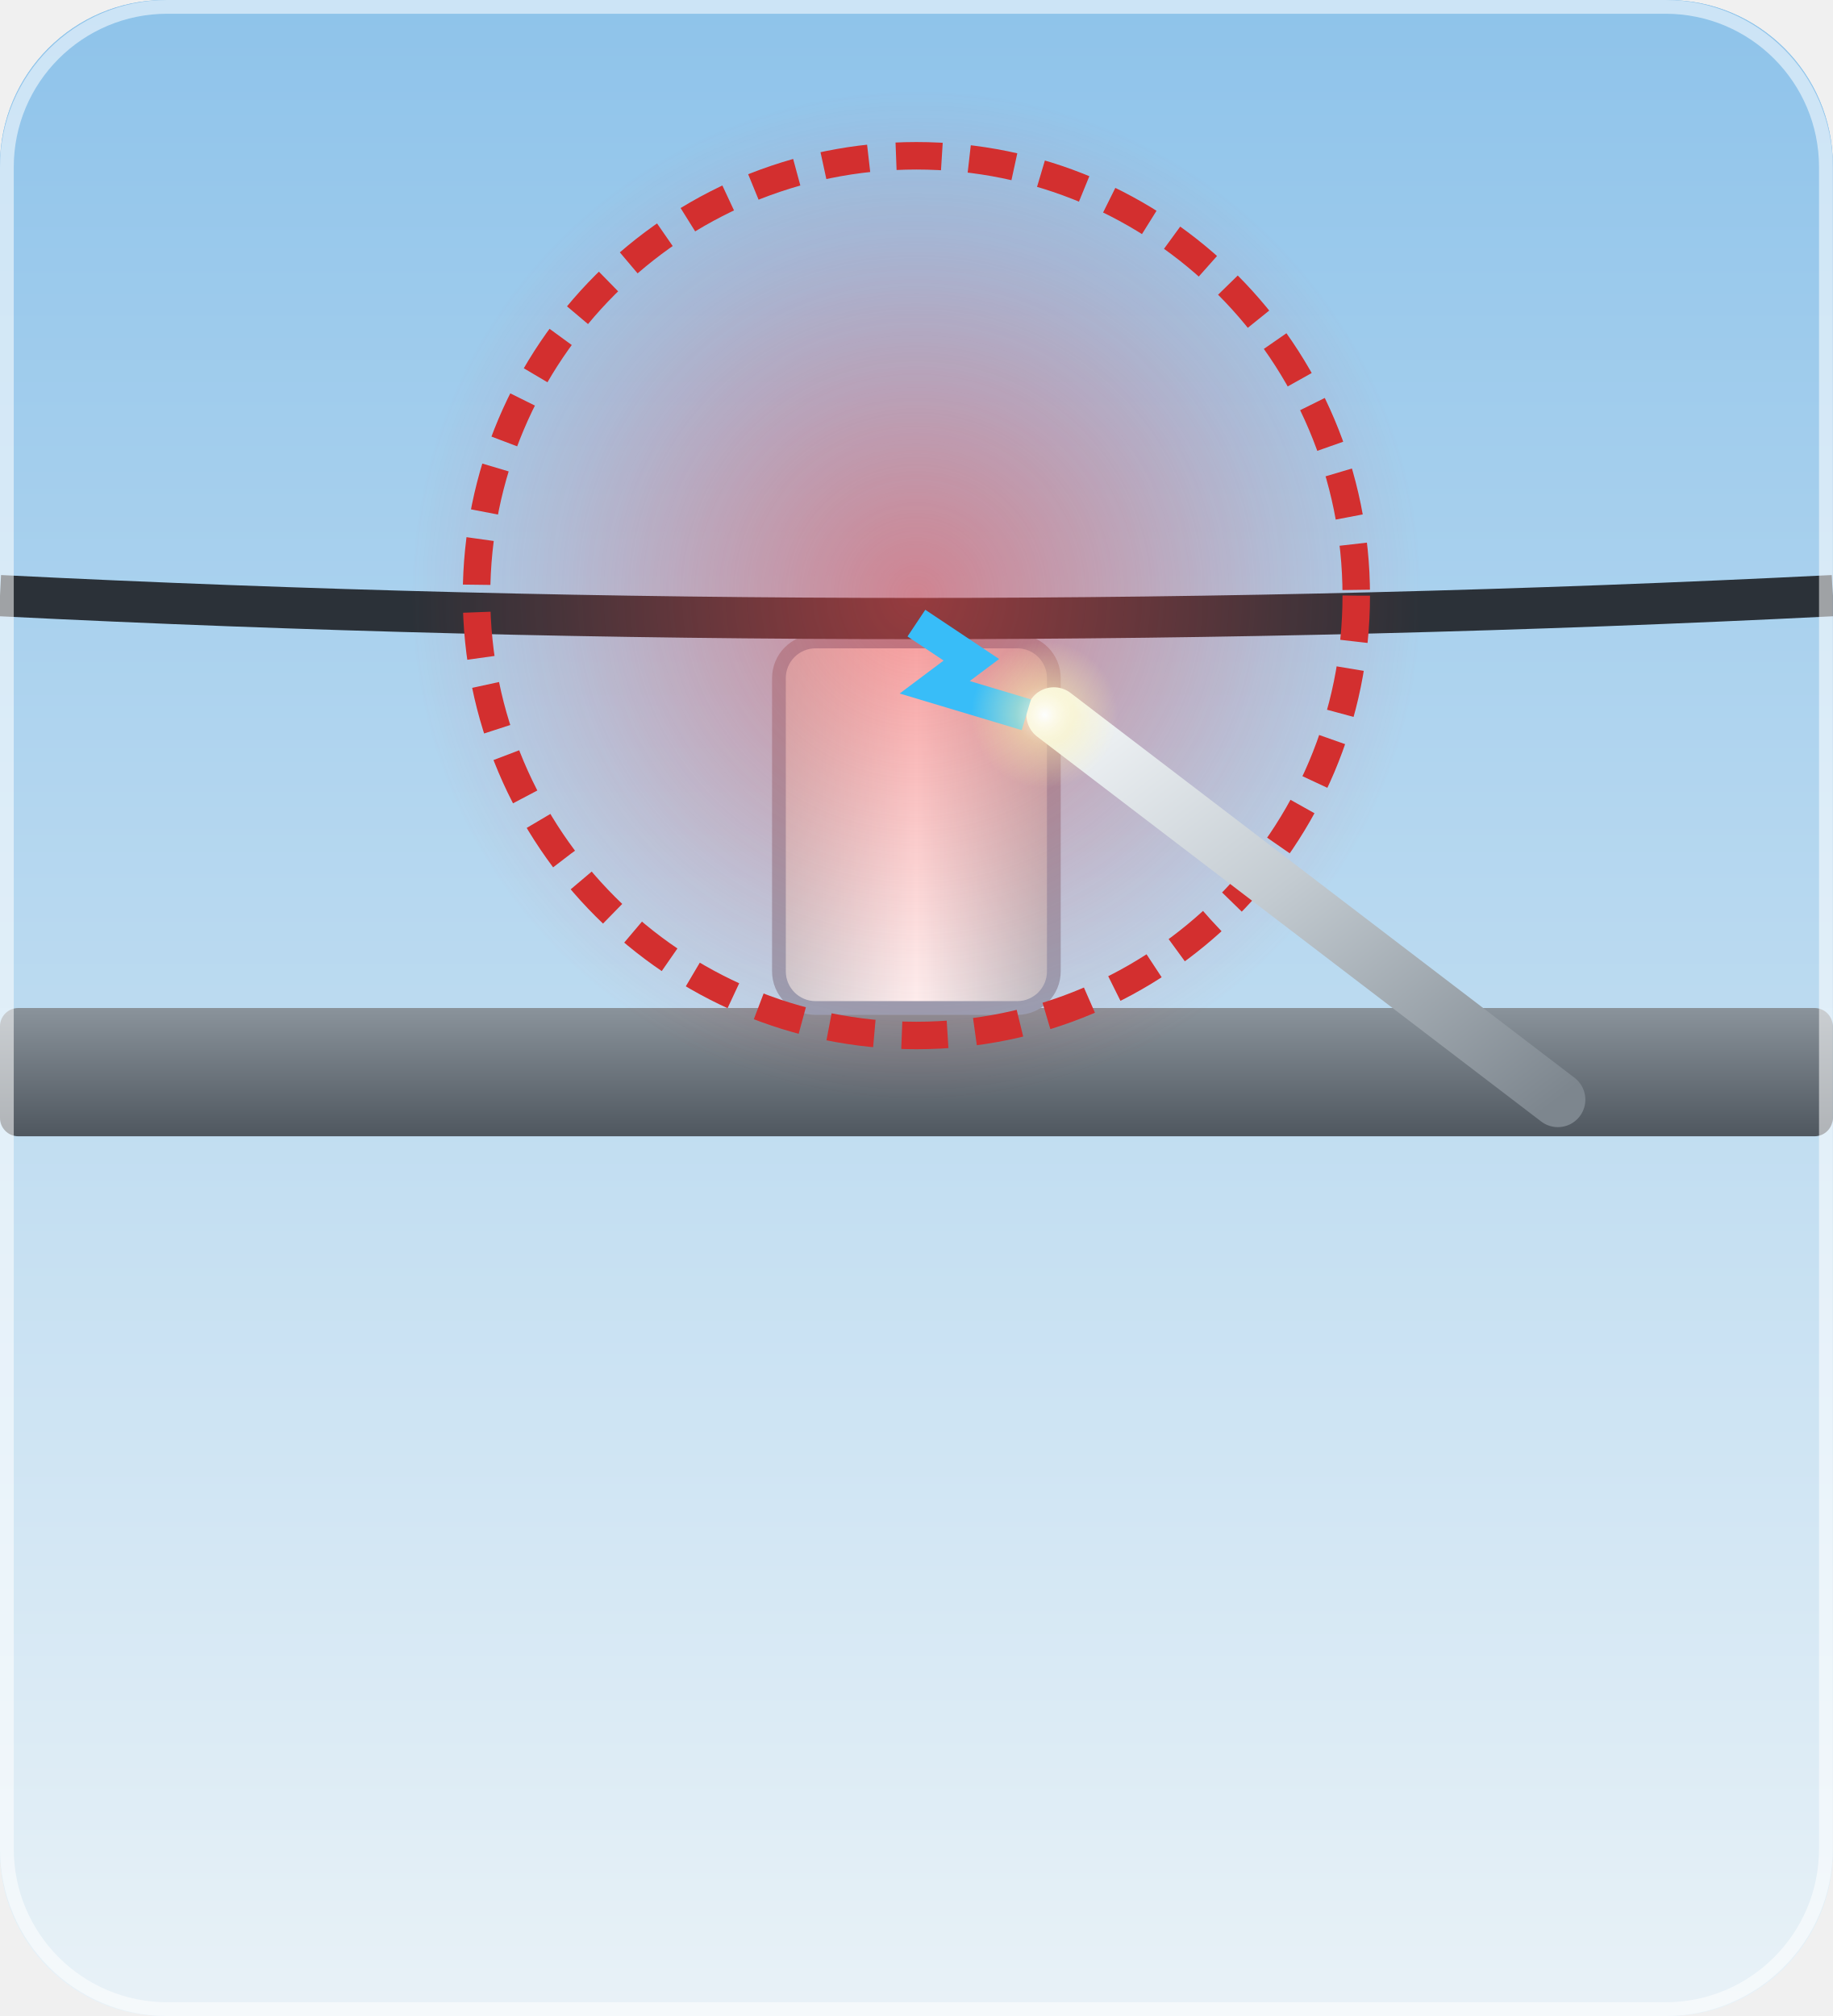
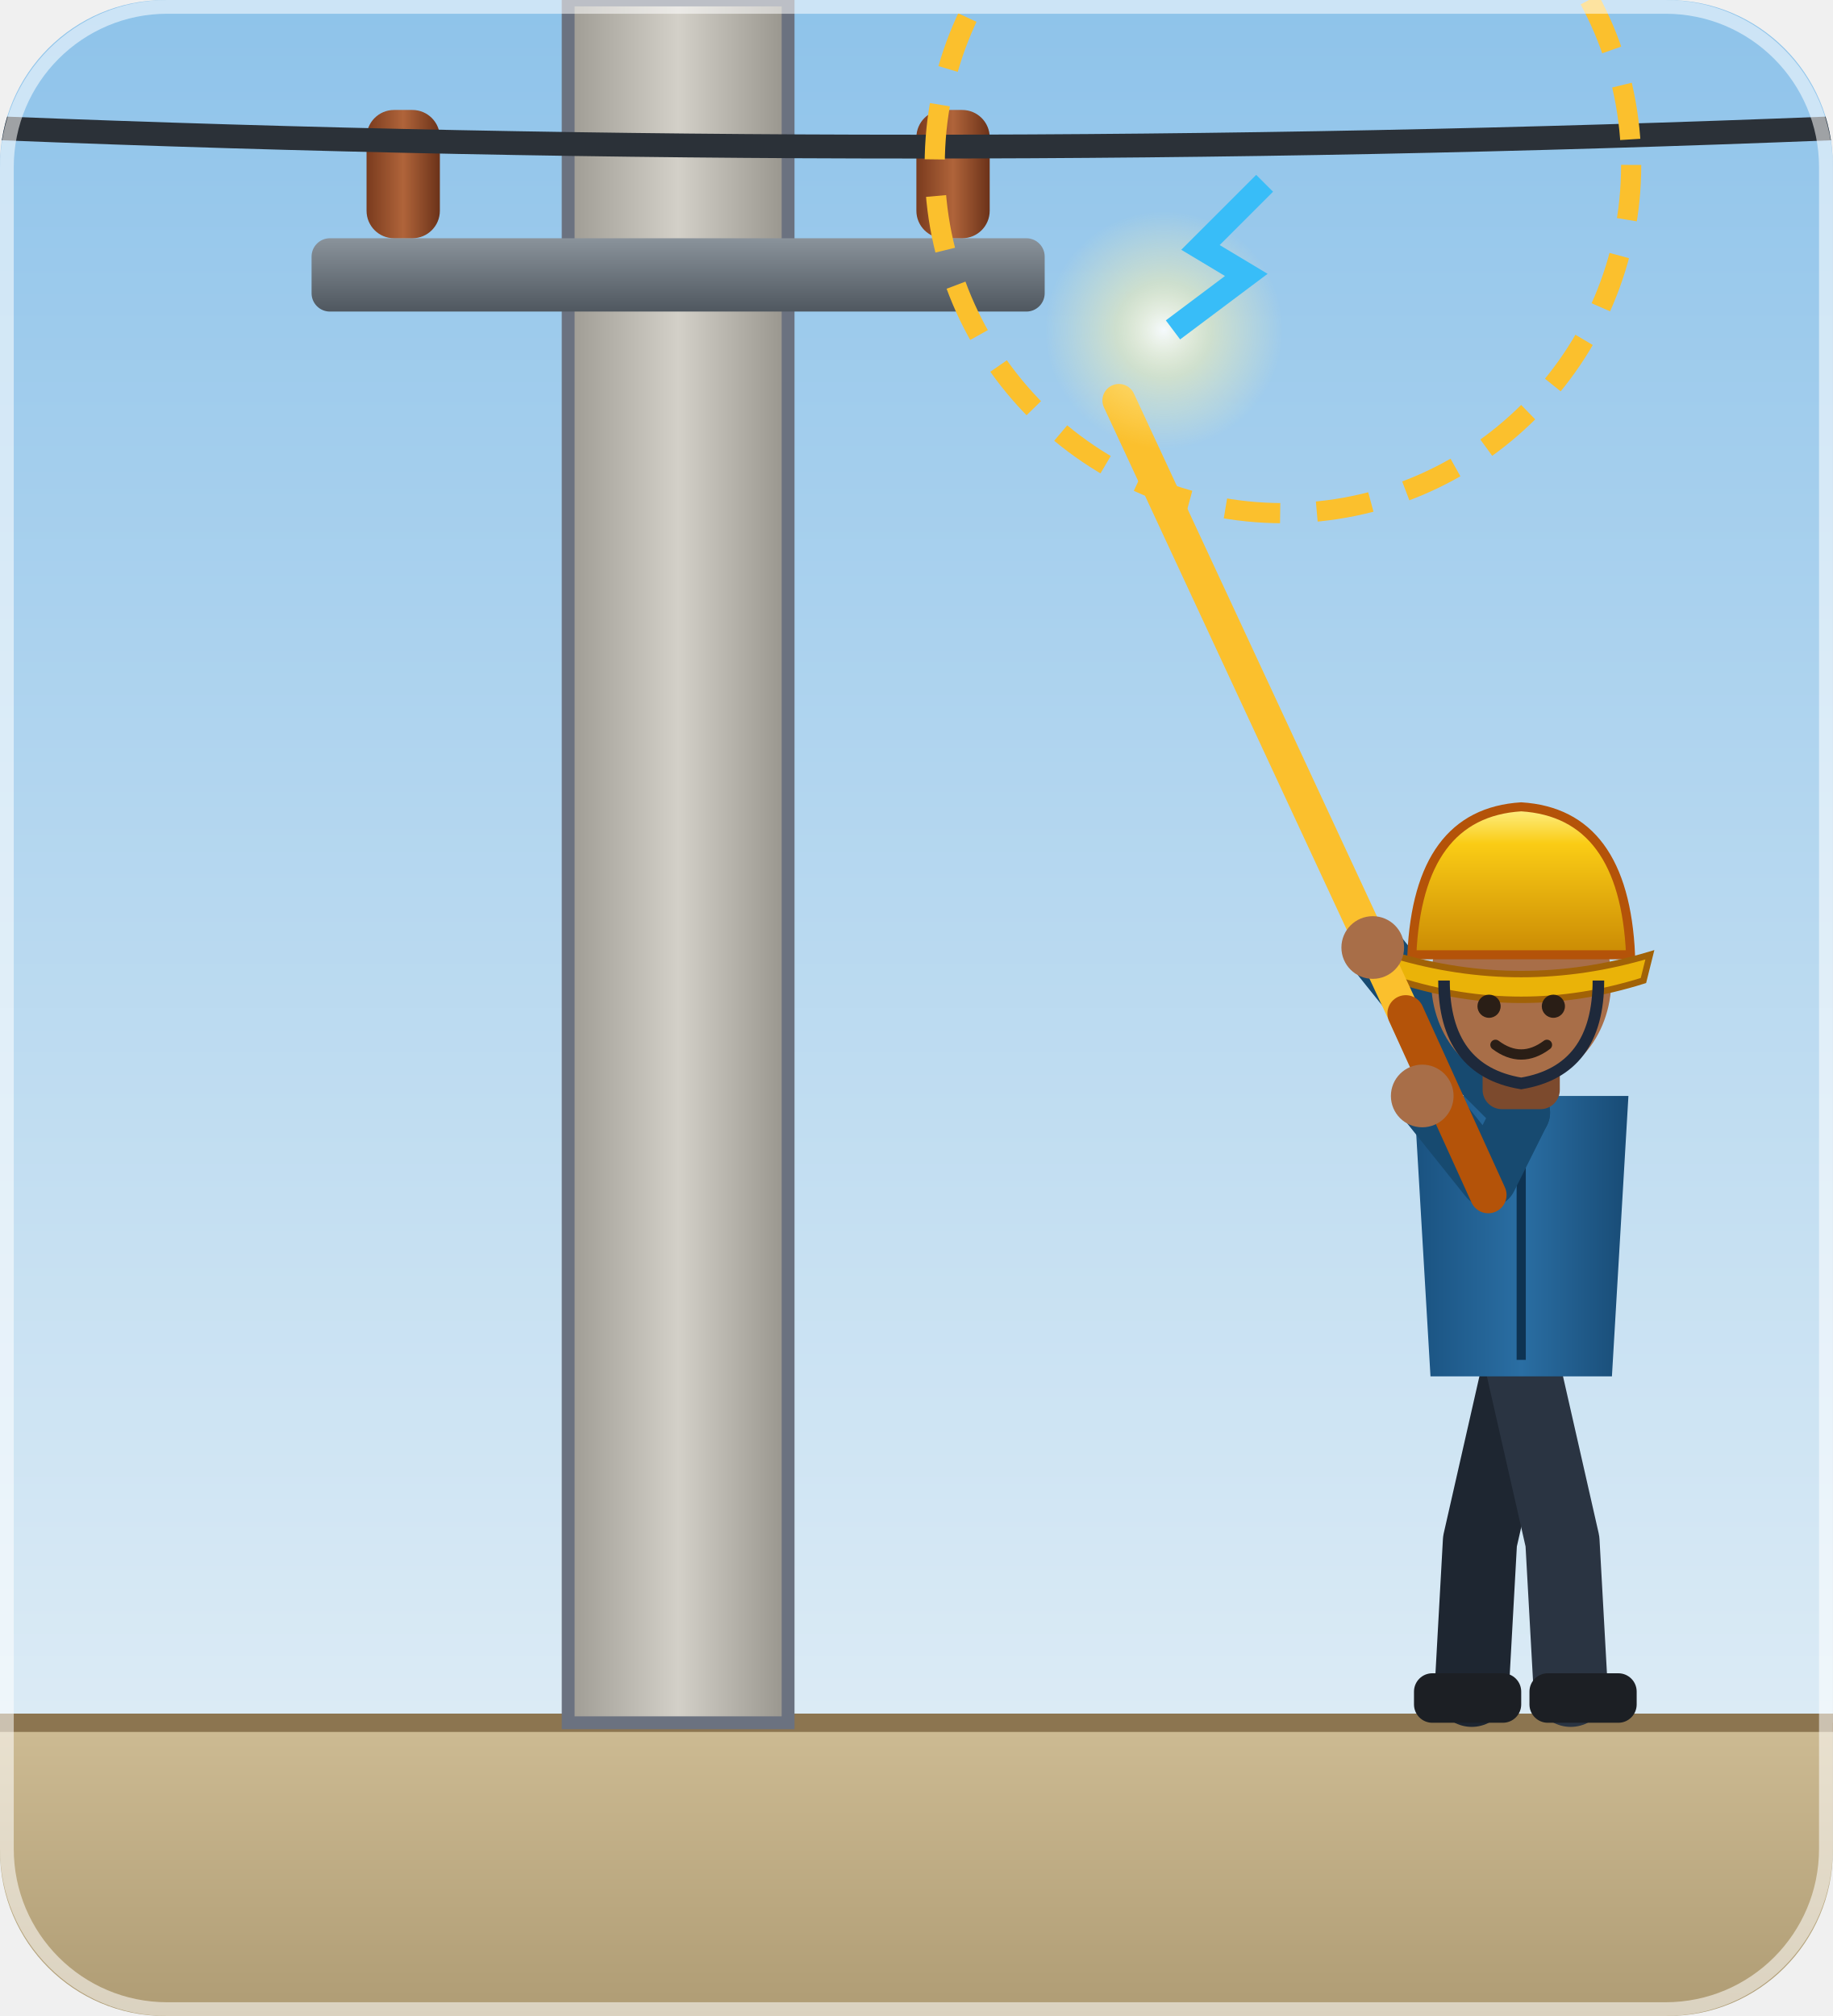
<svg xmlns="http://www.w3.org/2000/svg" viewBox="0 0 200 220" width="200" height="220">
  <defs>
    <linearGradient id="sky" x1="0" y1="0" x2="0" y2="1">
      <stop offset="0" stop-color="#8EC3EA" />
      <stop offset="1" stop-color="#E9F2F7" />
    </linearGradient>
+     <linearGradient id="storm" x1="0" y1="0" x2="0" y2="1">
+       <stop offset="0" stop-color="#1B2433" />
+       <stop offset="1" stop-color="#4A5568" />
+     </linearGradient>
    <linearGradient id="ground" x1="0" y1="0" x2="0" y2="1">
      <stop offset="0" stop-color="#CDBB93" />
      <stop offset="1" stop-color="#AF9C74" />
+     </linearGradient>
+     <linearGradient id="road" x1="0" y1="0" x2="0" y2="1">
+       <stop offset="0" stop-color="#5B6470" />
+       <stop offset="1" stop-color="#3F4650" />
    </linearGradient>
    <linearGradient id="pole" x1="0" y1="0" x2="1" y2="0">
      <stop offset="0" stop-color="#9E9B93" />
      <stop offset="0.5" stop-color="#D3D0C8" />
      <stop offset="1" stop-color="#97948C" />
    </linearGradient>
+     <linearGradient id="steelPole" x1="0" y1="0" x2="1" y2="0">
+       <stop offset="0" stop-color="#6E7780" />
+       <stop offset="0.5" stop-color="#C9D0D6" />
+       <stop offset="1" stop-color="#666F78" />
+     </linearGradient>
    <linearGradient id="steelArm" x1="0" y1="0" x2="0" y2="1">
      <stop offset="0" stop-color="#8A939B" />
      <stop offset="1" stop-color="#4F575F" />
    </linearGradient>
    <linearGradient id="porcelain" x1="0" y1="0" x2="1" y2="0">
-       <stop offset="0" stop-color="#C9D2D8" />
-       <stop offset="0.5" stop-color="#FFFFFF" />
-       <stop offset="1" stop-color="#B8C2C9" />
+       <stop offset="0" stop-color="#7A3B1E" />
+       <stop offset="0.5" stop-color="#B0643A" />
+       <stop offset="1" stop-color="#6B3219" />
    </linearGradient>
    <linearGradient id="shirt" x1="0" y1="0" x2="1" y2="0">
      <stop offset="0" stop-color="#1A5280" />
      <stop offset="0.5" stop-color="#2A6EA3" />
      <stop offset="1" stop-color="#184B75" />
    </linearGradient>
+     <linearGradient id="poly" x1="0" y1="0" x2="1" y2="1">
+       <stop offset="0" stop-color="#3E8FD6" />
+       <stop offset="0.35" stop-color="#BFE3FF" />
+       <stop offset="0.5" stop-color="#3C8AD0" />
+       <stop offset="0.75" stop-color="#A7D6FF" />
+       <stop offset="1" stop-color="#2F76B8" />
+     </linearGradient>
    <linearGradient id="webO" x1="0" y1="0" x2="0" y2="1">
      <stop offset="0" stop-color="#FF9F45" />
      <stop offset="0.5" stop-color="#F7811F" />
      <stop offset="1" stop-color="#D9640C" />
+     </linearGradient>
+     <linearGradient id="webBack" x1="0" y1="0" x2="0" y2="1">
+       <stop offset="0" stop-color="#C2560A" />
+       <stop offset="1" stop-color="#8F3C06" />
    </linearGradient>
    <linearGradient id="steel" x1="0" y1="0" x2="1" y2="1">
      <stop offset="0" stop-color="#F4F7F9" />
      <stop offset="0.45" stop-color="#C3CBD1" />
      <stop offset="1" stop-color="#7D868E" />
    </linearGradient>
    <linearGradient id="board" x1="0" y1="0" x2="1" y2="1">
      <stop offset="0" stop-color="#9A6A3C" />
      <stop offset="1" stop-color="#6E4524" />
    </linearGradient>
    <linearGradient id="paper" x1="0" y1="0" x2="0" y2="1">
      <stop offset="0" stop-color="#FFFFFF" />
      <stop offset="1" stop-color="#ECEFF2" />
    </linearGradient>
    <linearGradient id="bench" x1="0" y1="0" x2="0" y2="1">
      <stop offset="0" stop-color="#C9965E" />
      <stop offset="1" stop-color="#9E6B38" />
    </linearGradient>
+     <linearGradient id="tarp" x1="0" y1="0" x2="0" y2="1">
+       <stop offset="0" stop-color="#2F6EA6" />
+       <stop offset="1" stop-color="#1F4F7C" />
+     </linearGradient>
    <linearGradient id="rust" x1="0" y1="0" x2="1" y2="1">
      <stop offset="0" stop-color="#C46A2B" />
      <stop offset="0.5" stop-color="#9A4517" />
      <stop offset="1" stop-color="#6E2E0E" />
-     </linearGradient>
-     <linearGradient id="cone" x1="0" y1="0" x2="1" y2="0">
-       <stop offset="0" stop-color="#E65100" />
-       <stop offset="0.5" stop-color="#FF7A29" />
-       <stop offset="1" stop-color="#D84315" />
    </linearGradient>
    <linearGradient id="bootSole" x1="0" y1="0" x2="1" y2="0">
      <stop offset="0" stop-color="#111827" />
      <stop offset="0.4" stop-color="#1F2937" />
      <stop offset="1" stop-color="#0F172A" />
    </linearGradient>
    <linearGradient id="bootLug" x1="0" y1="0" x2="0" y2="1">
      <stop offset="0" stop-color="#374151" />
      <stop offset="1" stop-color="#111827" />
    </linearGradient>
    <linearGradient id="helmetDome" x1="0" y1="0" x2="0" y2="1">
      <stop offset="0" stop-color="#FEF08A" />
      <stop offset="0.25" stop-color="#FACC15" />
      <stop offset="1" stop-color="#CA8A04" />
    </linearGradient>
-     <radialGradient id="wireGlow" cx="0.5" cy="0.5" r="0.5">
-       <stop offset="0" stop-color="#FFE38A" stop-opacity="0.6" />
-       <stop offset="1" stop-color="#FFE38A" stop-opacity="0" />
-     </radialGradient>
+     <linearGradient id="glass" x1="0" y1="0" x2="1" y2="1">
+       <stop offset="0" stop-color="#E9C46A" />
+       <stop offset="1" stop-color="#C7962E" />
+     </linearGradient>
+     <linearGradient id="pvc" x1="0" y1="0" x2="0" y2="1">
+       <stop offset="0" stop-color="#E5E7EB" />
+       <stop offset="0.5" stop-color="#9CA3AF" />
+       <stop offset="1" stop-color="#D1D5DB" />
+     </linearGradient>
+     <linearGradient id="water" x1="0" y1="0" x2="0" y2="1">
+       <stop offset="0" stop-color="#7FB8D8" />
+       <stop offset="1" stop-color="#3F7FA6" />
+     </linearGradient>
+     <linearGradient id="car" x1="0" y1="0" x2="0" y2="1">
+       <stop offset="0" stop-color="#E04848" />
+       <stop offset="1" stop-color="#9E1F1F" />
+     </linearGradient>
    <radialGradient id="flash" cx="0.5" cy="0.5" r="0.5">
-       <stop offset="0" stop-color="#FFFFFF" stop-opacity="0.85" />
-       <stop offset="0.4" stop-color="#FFF4B0" stop-opacity="0.45" />
+       <stop offset="0" stop-color="#FFFFFF" stop-opacity="0.9" />
+       <stop offset="0.4" stop-color="#FFF4B0" stop-opacity="0.5" />
      <stop offset="1" stop-color="#FFF4B0" stop-opacity="0" />
-     </radialGradient>
-     <radialGradient id="hazardGlow" cx="0.5" cy="0.5" r="0.5">
-       <stop offset="0" stop-color="#EF4444" stop-opacity="0.55" />
-       <stop offset="0.7" stop-color="#EF4444" stop-opacity="0.15" />
-       <stop offset="1" stop-color="#EF4444" stop-opacity="0" />
-     </radialGradient>
-     <radialGradient id="safeGlow" cx="0.5" cy="0.5" r="0.5">
-       <stop offset="0" stop-color="#10B981" stop-opacity="0.4" />
-       <stop offset="1" stop-color="#10B981" stop-opacity="0" />
    </radialGradient>
    <clipPath id="card">
      <rect x="0" y="0" width="200" height="220" rx="18" />
    </clipPath>
  </defs>
  <g clip-path="url(#card)">
    <rect width="200" height="220" fill="url(#sky)" />
-     <rect width="200" height="220" fill="url(#sky)" />
-     <rect x="0" y="110" width="200" height="14" rx="2" fill="url(#steelArm)" />
-     <rect x="85" y="70" width="30" height="40" rx="4" fill="url(#porcelain)" stroke="#94A3B8" stroke-width="1.5" />
-     <path d="M0 65 Q100 70 200 65" stroke="#2B3138" stroke-width="4.5" fill="none" />
-     <circle cx="100" cy="65" r="55" fill="url(#hazardGlow)" />
-     <circle cx="100" cy="65" r="48" fill="none" stroke="#D32F2F" stroke-width="3" stroke-dasharray="5 3" />
-     <line x1="170" y1="120" x2="115" y2="78" stroke="url(#steel)" stroke-width="6" stroke-linecap="round" />
-     <path d="M100 68 L106 72 L102 75 L112 78" stroke="#38BDF8" stroke-width="3.5" fill="none" />
-     <circle cx="114" cy="78" r="8" fill="url(#flash)" />
+     <rect y="188" width="200" height="32" fill="url(#ground)" />
+     <line x1="0" y1="188" x2="200" y2="188" stroke="#8C7550" stroke-width="2" />
+     <rect x="62" y="0" width="24" height="188" fill="url(#pole)" stroke="#6B7280" stroke-width="1.4" />
+     <rect x="34" y="26" width="80" height="8" rx="2" fill="url(#steelArm)" />
+     <rect x="40" y="12" width="8" height="14" rx="3" fill="url(#porcelain)" />
+     <rect x="100" y="12" width="8" height="14" rx="3" fill="url(#porcelain)" />
+     <path d="M0 14 Q100 18 200 14" stroke="#2B3138" stroke-width="2.6" fill="none" />
+     <circle cx="140" cy="18" r="38" fill="none" stroke="#FBC02D" stroke-width="2.2" stroke-dasharray="6 4" />
+     <path d="M166 148.4 L161.5 168.2 L160.6 184.4" stroke="#1E2631" stroke-width="8.1" fill="none" stroke-linecap="round" stroke-linejoin="round" />
+     <path d="M166 148.4 L170.5 168.2 L171.4 184.4" stroke="#2A3442" stroke-width="8.1" fill="none" stroke-linecap="round" stroke-linejoin="round" />
+     <rect x="154.3" y="182.6" width="11.7" height="5.4" rx="2" fill="#1C1F24" />
+     <rect x="166.9" y="182.6" width="11.7" height="5.4" rx="2" fill="#1C1F24" />
+     <path d="M154.3 119.6 L177.7 119.6 L175.9 150.2 L156.1 150.2 Z" fill="url(#shirt)" />
+     <path d="M166 119.6 L166 148.4" stroke="#0E3352" stroke-width="1" />
+     <path d="M166 121.4 L157 112.4 L149.8 103.4" stroke="#174A70" stroke-width="6.3" fill="none" stroke-linecap="round" stroke-linejoin="round" />
+     <path d="M166 121.4 L162.4 128.6 L155.2 119.6" stroke="#174A70" stroke-width="6.3" fill="none" stroke-linecap="round" stroke-linejoin="round" />
+     <g transform="translate(166 107) rotate(0) scale(0.702)">
+       <rect x="-6" y="8" width="12" height="12" rx="3" fill="#7C4A2D" />
+       <ellipse cx="0" cy="0" rx="14" ry="16" fill="#A86E48" />
+       <path d="M-17 -4 Q-16 -26 0 -27 Q16 -26 17 -4 Z" fill="url(#helmetDome)" stroke="#B45309" stroke-width="1.4" />
+       <path d="M-20 -4 Q0 2 20 -4 L19 0 Q0 6 -19 0 Z" fill="#EAB308" stroke="#A16207" stroke-width="1" />
+       <path d="M-12 0 Q-12 14 0 16 Q12 14 12 0" fill="none" stroke="#1E293B" stroke-width="1.8" />
+       <circle cx="-5" cy="4" r="1.8" fill="#2A1E16" />
+       <circle cx="5" cy="4" r="1.8" fill="#2A1E16" />
+       <path d="M-4 10 Q0 13 4 10" fill="none" stroke="#2A1E16" stroke-width="1.6" stroke-linecap="round" />
+     </g>
+     <path d="M162.4 130.4 L122.1 43.7" stroke="#FBC02D" stroke-width="3.6" stroke-linecap="round" />
+     <path d="M162.4 130.4 L153.4 110.6" stroke="#B45309" stroke-width="4" stroke-linecap="round" />
+     <circle cx="149.8" cy="103.4" r="3.42" fill="#A86E48" />
+     <circle cx="155.2" cy="119.6" r="3.42" fill="#A86E48" />
+     <circle cx="127" cy="36" r="13" fill="url(#flash)" />
+     <path d="M138 20 L131 27 L136 30 L128 36" stroke="#38BDF8" stroke-width="2.6" fill="none" />
  </g>
  <rect x="0.75" y="0.75" width="198.5" height="218.5" rx="17.5" fill="none" stroke="#FFFFFF" stroke-opacity="0.55" stroke-width="1.5" />
-   <rect width="0" height="0" fill="#10B981" />
-   <rect width="0" height="0" fill="#334155" />
-   <rect width="0" height="0" fill="#4B5563" />
-   <rect width="0" height="0" fill="#6B7280" />
-   <rect width="0" height="0" fill="#78350F" />
-   <rect width="0" height="0" fill="#9CA3AF" />
-   <rect width="0" height="0" fill="#B45309" />
-   <rect width="0" height="0" fill="#D97706" />
-   <rect width="0" height="0" fill="#FBC02D" />
-   <circle cx="0" cy="0" r="0" fill="url(#ground)" />
-   <circle cx="0" cy="0" r="0" fill="url(#pole)" />
-   <circle cx="0" cy="0" r="0" fill="url(#safeGlow)" />
-   <circle cx="0" cy="0" r="0" fill="url(#wireGlow)" />
</svg>
